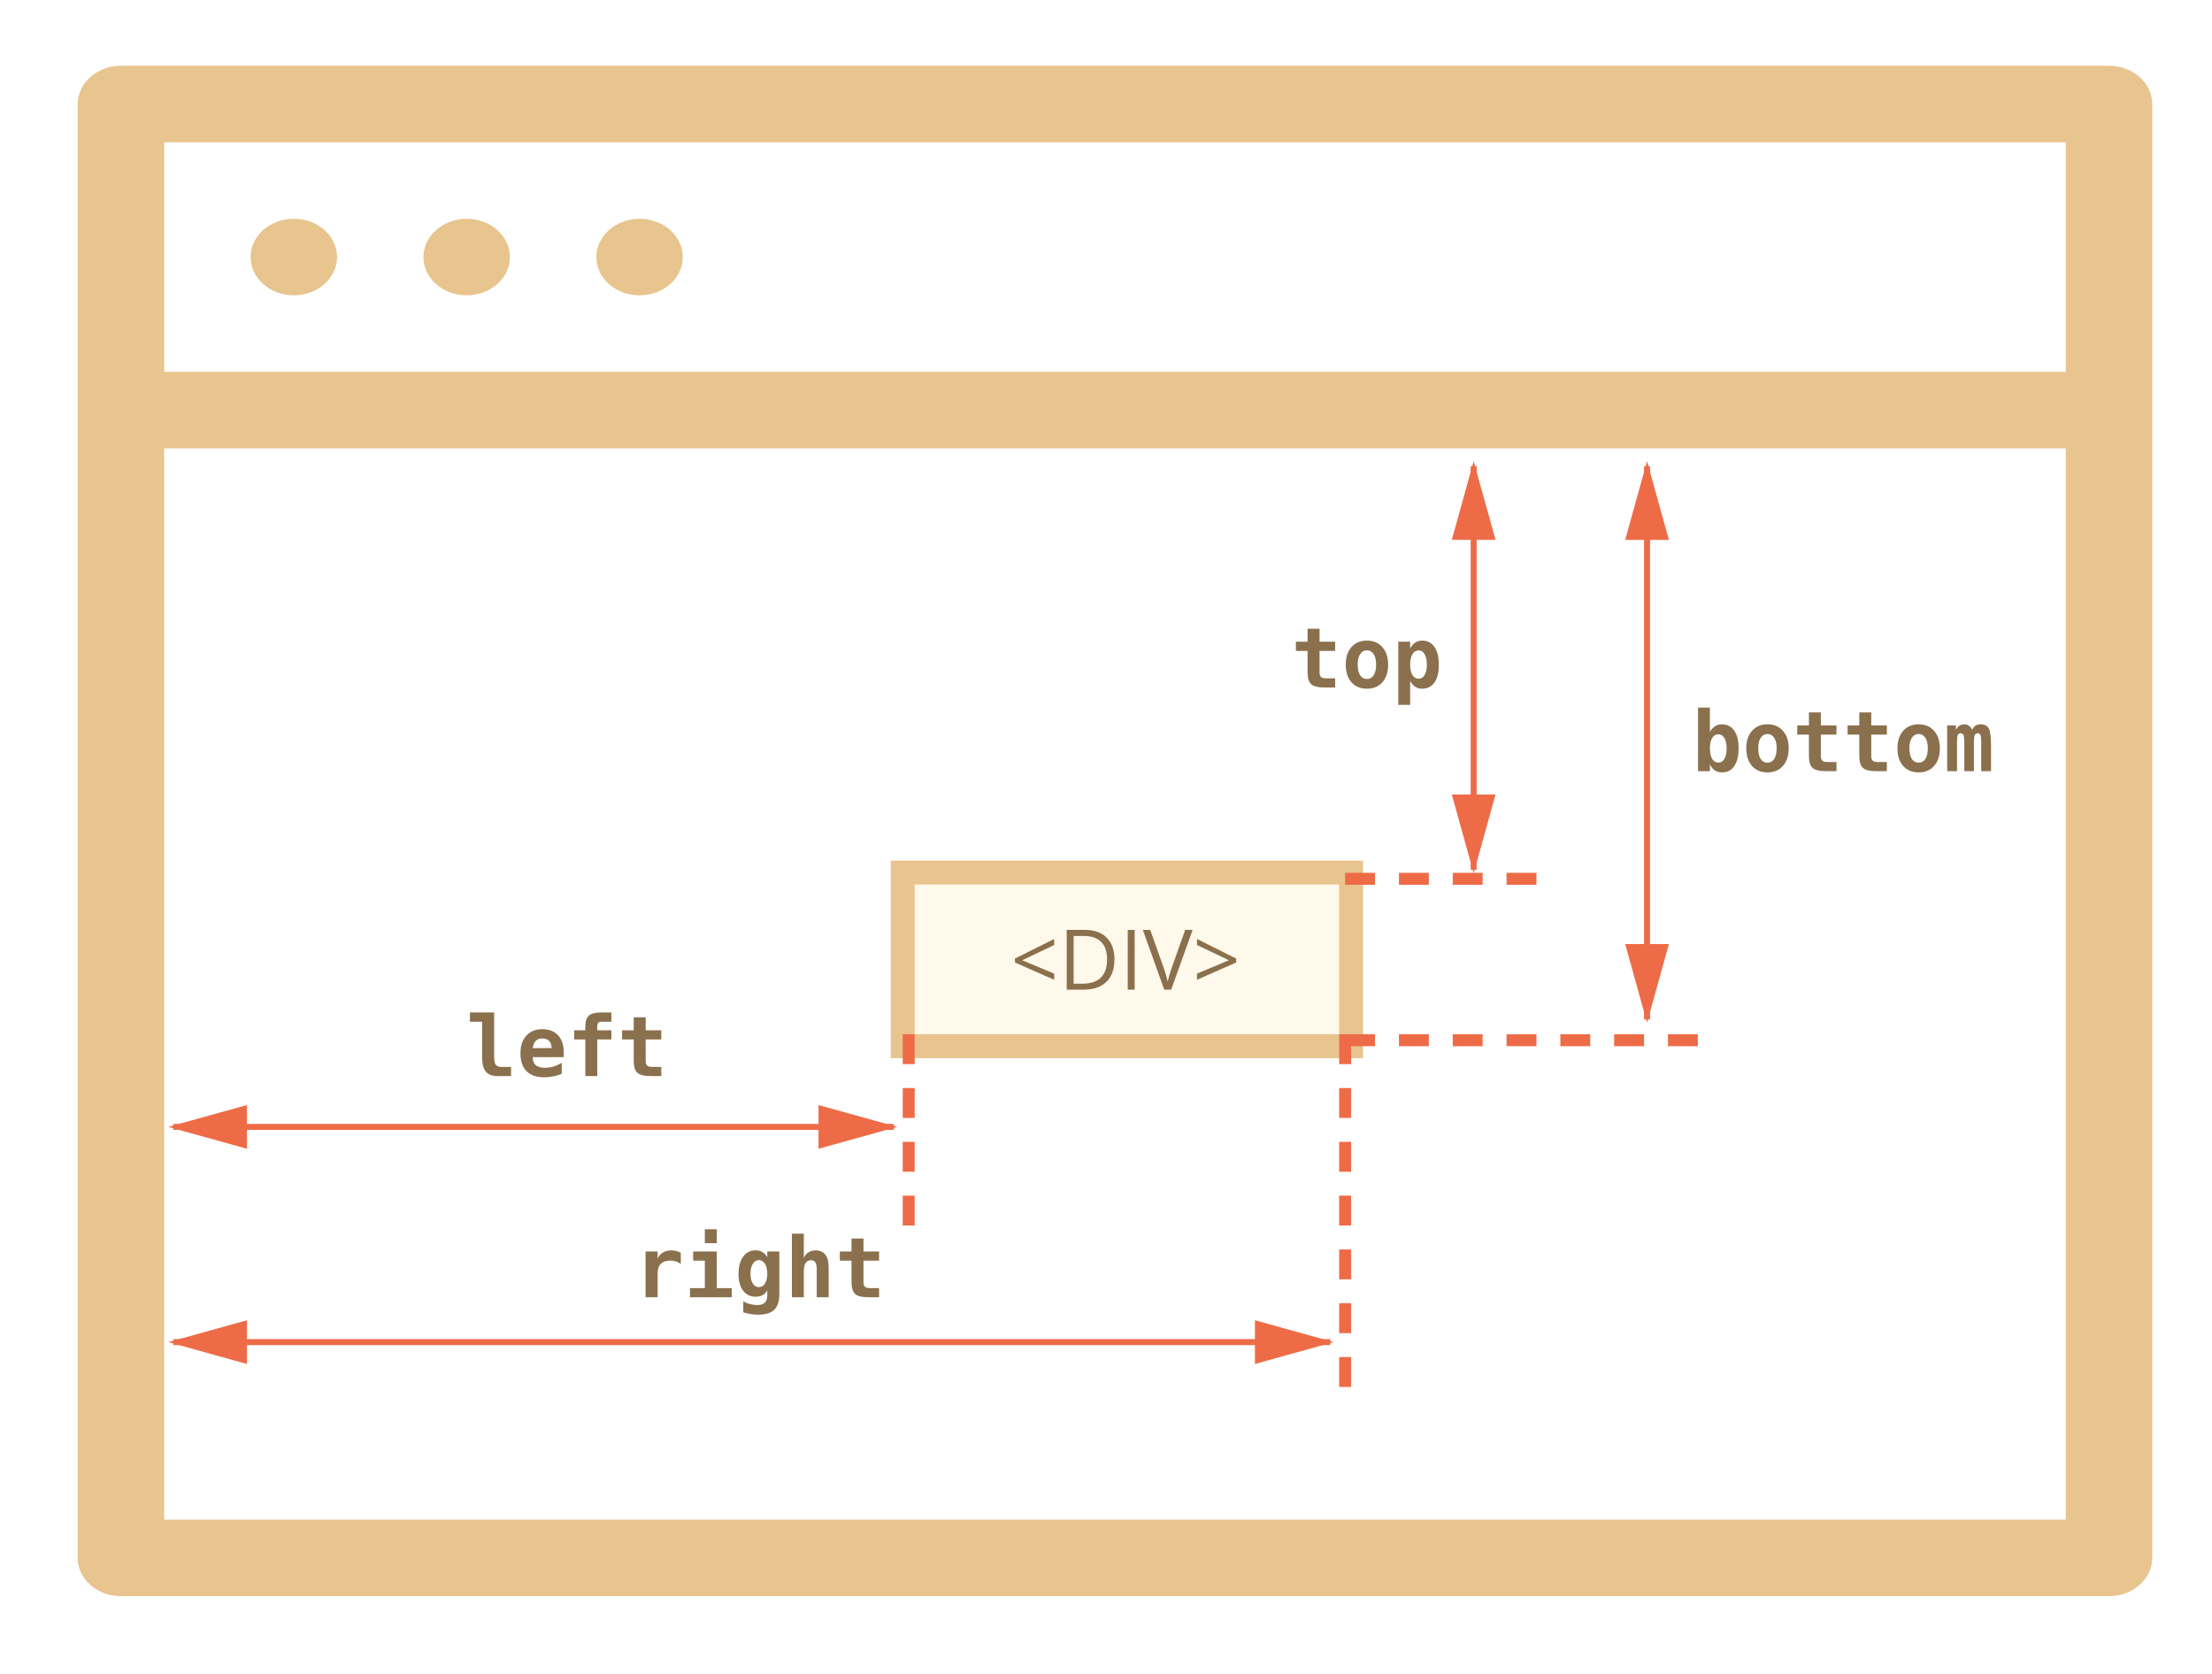
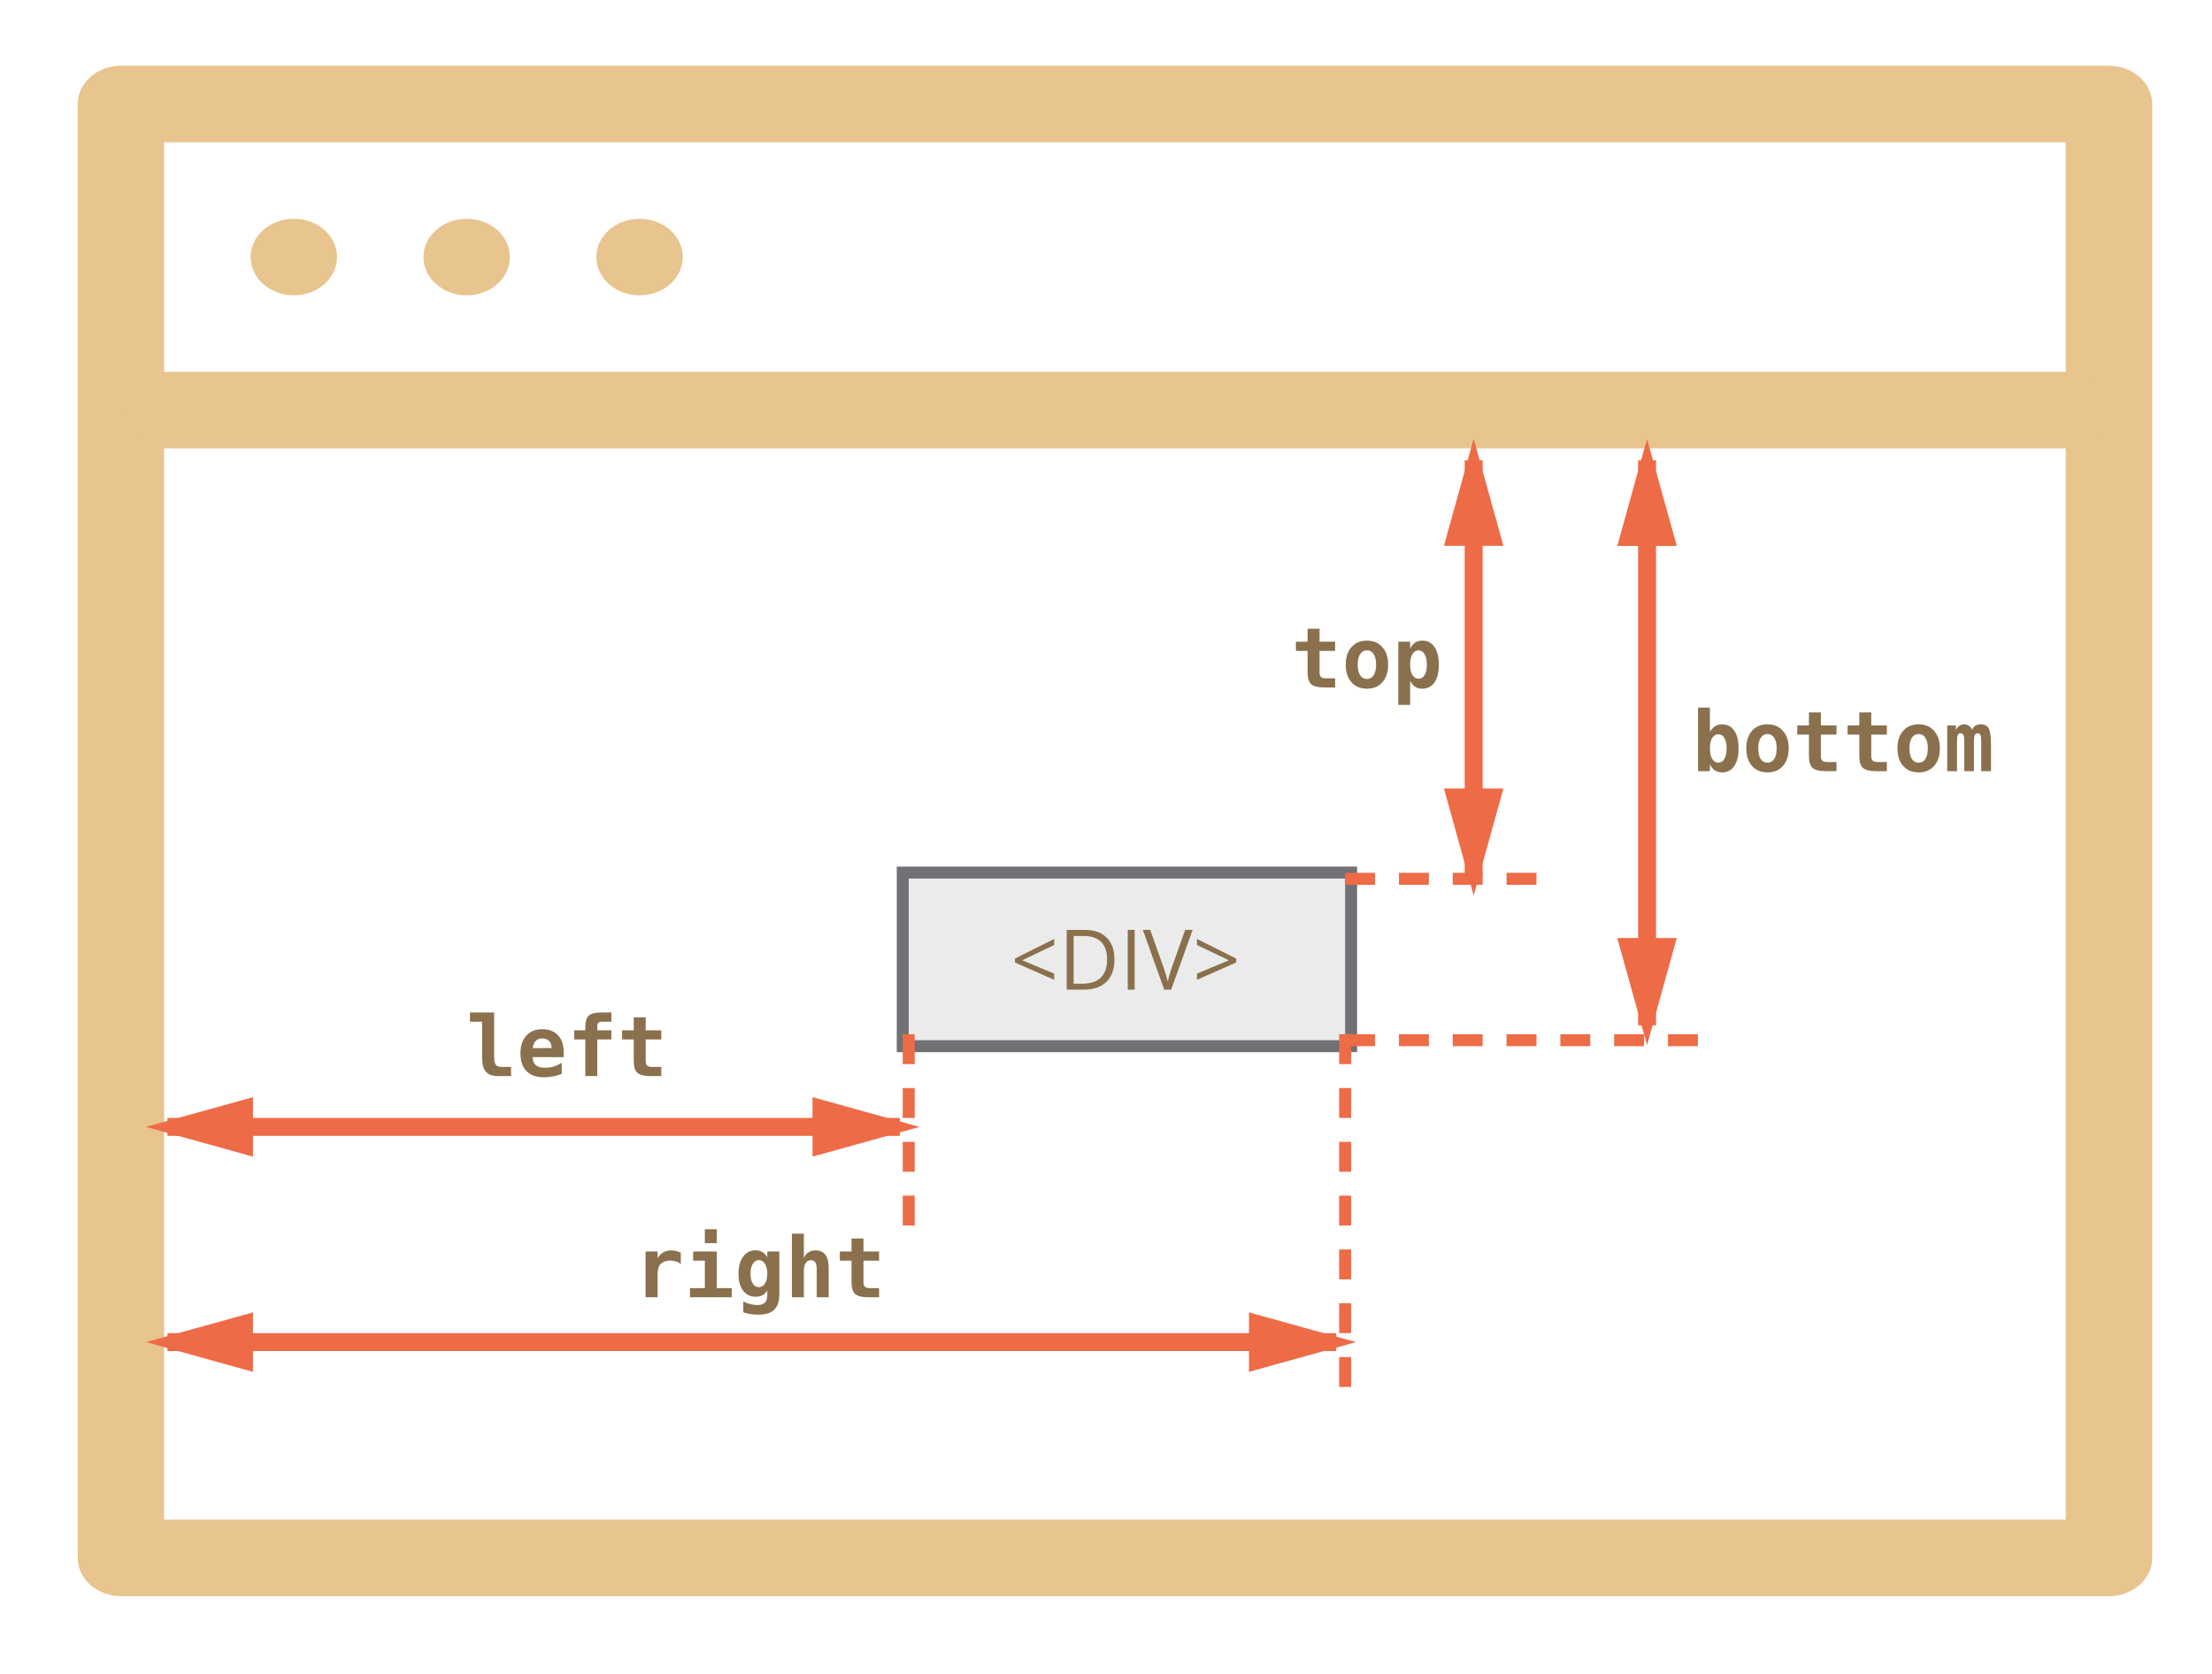
<svg xmlns="http://www.w3.org/2000/svg" width="370px" height="280px" viewBox="0 0 370 280" version="1.1">
  <defs />
  <g id="combined" stroke="none" stroke-width="1" fill="none" fill-rule="evenodd">
    <g id="coords.svg">
      <g id="noun_69008_cc" transform="translate(13, 11)" fill="#E8C48E">
        <path d="M339.771,256 L7.229,256 C3.239,256 0,253.12 0,249.6 L0,6.4 C0,2.88 3.239,0 7.229,0 L339.771,0 C343.747,0 347,2.88 347,6.4 L347,249.6 C347,253.12 343.747,256 339.771,256 L339.771,256 Z M14.458,243.2 L332.542,243.2 L332.542,12.8 L14.458,12.8 L14.458,243.2 L14.458,243.2 Z" id="Shape" />
        <path d="M332.542,64 L14.458,64 C10.468,64 7.229,61.12 7.229,57.6 C7.229,54.08 10.468,51.2 14.458,51.2 L332.542,51.2 C336.518,51.2 339.771,54.08 339.771,57.6 C339.771,61.12 336.518,64 332.542,64 L332.542,64 Z" id="Shape" />
        <path d="M43.375,32 C43.375,35.536 40.14,38.4 36.146,38.4 C32.152,38.4 28.917,35.536 28.917,32 C28.917,28.464 32.152,25.6 36.146,25.6 C40.14,25.6 43.375,28.464 43.375,32 L43.375,32 Z" id="Shape" />
        <path d="M72.292,32 C72.292,35.536 69.057,38.4 65.062,38.4 C61.068,38.4 57.833,35.536 57.833,32 C57.833,28.464 61.068,25.6 65.062,25.6 C69.057,25.6 72.292,28.464 72.292,32 L72.292,32 Z" id="Shape" />
        <path d="M101.208,32 C101.208,35.536 97.973,38.4 93.979,38.4 C89.985,38.4 86.75,35.536 86.75,32 C86.75,28.464 89.985,25.6 93.979,25.6 C97.973,25.6 101.208,28.464 101.208,32 L101.208,32 Z" id="Shape" />
      </g>
-       <rect id="Rectangle-6" stroke="#E8C48E" stroke-width="4" fill="#FFF9EB" x="151" y="145.957" width="75" height="29.043" />
+       <rect id="Rectangle-6" stroke="#707175" stroke-width="2" fill="#EBEBEB" x="151" y="145.957" width="75" height="29.043" />
      <text id="&lt;DIV&gt;" font-family="Open Sans" font-size="14" font-weight="526" fill="#8A704D">
        <tspan x="169.052" y="165.544">&lt;DIV&gt;</tspan>
      </text>
      <text id="top" font-family="Consolas" font-size="14" font-weight="bold" fill="#8A704D">
        <tspan x="216" y="115">top</tspan>
      </text>
      <text id="bottom" font-family="Consolas" font-size="14" font-weight="bold" fill="#8A704D">
        <tspan x="283" y="129">bottom</tspan>
      </text>
      <path d="M226,174 L286,174" id="Line-28" stroke="#EE6B47" stroke-width="2" stroke-linecap="square" stroke-dasharray="3,6" />
      <path d="M225,174 L225,234" id="Line-30" stroke="#EE6B47" stroke-width="2" stroke-linecap="square" stroke-dasharray="3,6" />
      <path d="M226,147 L256,147" id="Line-29" stroke="#EE6B47" stroke-width="2" stroke-linecap="square" stroke-dasharray="3,6" />
      <path d="M152,204 L152,174" id="Line-31" stroke="#EE6B47" stroke-width="2" stroke-linecap="square" stroke-dasharray="3,6" />
      <text id="left" font-family="Consolas" font-size="14" font-weight="bold" fill="#8A704D">
        <tspan x="78" y="180">left</tspan>
      </text>
      <text id="right" font-family="Consolas" font-size="14" font-weight="bold" fill="#8A704D">
        <tspan x="106" y="217">right</tspan>
      </text>
-       <path d="M246.5,145 L246.5,78.5" id="Line" stroke="#EE6B47" stroke-linecap="square" fill="#EE6B47" />
-       <path id="Line-decoration-1" d="M246.5,79 C245.45,82.78 244.55,86.02 243.5,89.8 C245.6,89.8 247.4,89.8 249.5,89.8 C248.45,86.02 247.55,82.78 246.5,79 C246.5,79 246.5,79 246.5,79 Z" stroke="#EE6B47" stroke-linecap="square" fill="#EE6B47" />
-       <path id="Line-decoration-2" d="M246.5,144.2 C245.45,140.42 244.55,137.18 243.5,133.4 C245.6,133.4 247.4,133.4 249.5,133.4 C248.45,137.18 247.55,140.42 246.5,144.2 C246.5,144.2 246.5,144.2 246.5,144.2 Z" stroke="#EE6B47" stroke-linecap="square" fill="#EE6B47" />
-       <path d="M275.5,170.012 L275.5,78.5" id="Line" stroke="#EE6B47" stroke-linecap="square" fill="#EE6B47" />
-       <path id="Line-decoration-1" d="M275.5,79.012 C274.45,82.792 273.55,86.032 272.5,89.812 C274.6,89.812 276.4,89.812 278.5,89.812 C277.45,86.032 276.55,82.792 275.5,79.012 C275.5,79.012 275.5,79.012 275.5,79.012 Z" stroke="#EE6B47" stroke-linecap="square" fill="#EE6B47" />
-       <path id="Line-decoration-2" d="M275.5,169.212 C274.45,165.432 273.55,162.192 272.5,158.412 C274.6,158.412 276.4,158.412 278.5,158.412 C277.45,162.192 276.55,165.432 275.5,169.212 C275.5,169.212 275.5,169.212 275.5,169.212 Z" stroke="#EE6B47" stroke-linecap="square" fill="#EE6B47" />
-       <path d="M222.012,224.5 L29.502,224.5" id="Line-2" stroke="#EE6B47" stroke-linecap="square" fill="#EE6B47" />
-       <path id="Line-2-decoration-1" d="M30.012,224.5 C33.792,225.55 37.032,226.45 40.812,227.5 C40.812,225.4 40.812,223.6 40.812,221.5 C37.032,222.55 33.792,223.45 30.012,224.5 C30.012,224.5 30.012,224.5 30.012,224.5 Z" stroke="#EE6B47" stroke-linecap="square" fill="#EE6B47" />
-       <path id="Line-2-decoration-2" d="M221.212,224.5 C217.432,225.55 214.192,226.45 210.412,227.5 C210.412,225.4 210.412,223.6 210.412,221.5 C214.192,222.55 217.432,223.45 221.212,224.5 C221.212,224.5 221.212,224.5 221.212,224.5 Z" stroke="#EE6B47" stroke-linecap="square" fill="#EE6B47" />
-       <path d="M149.012,188.5 L29.502,188.5" id="Line-3" stroke="#EE6B47" stroke-linecap="square" fill="#EE6B47" />
-       <path id="Line-3-decoration-1" d="M30.012,188.5 C33.792,189.55 37.032,190.45 40.812,191.5 C40.812,189.4 40.812,187.6 40.812,185.5 C37.032,186.55 33.792,187.45 30.012,188.5 C30.012,188.5 30.012,188.5 30.012,188.5 Z" stroke="#EE6B47" stroke-linecap="square" fill="#EE6B47" />
-       <path id="Line-3-decoration-2" d="M148.212,188.5 C144.432,189.55 141.192,190.45 137.412,191.5 C137.412,189.4 137.412,187.6 137.412,185.5 C141.192,186.55 144.432,187.45 148.212,188.5 C148.212,188.5 148.212,188.5 148.212,188.5 Z" stroke="#EE6B47" stroke-linecap="square" fill="#EE6B47" />
+       <path d="M246.5,145 L246.5,78.5" id="Line" stroke="#EE6B47" stroke-width="3" stroke-linecap="square" fill="#EE6B47" />
+       <path id="Line-decoration-1" d="M246.5,79 C245.45,82.78 244.55,86.02 243.5,89.8 C245.6,89.8 247.4,89.8 249.5,89.8 C248.45,86.02 247.55,82.78 246.5,79 C246.5,79 246.5,79 246.5,79 Z" stroke="#EE6B47" stroke-width="3" stroke-linecap="square" fill="#EE6B47" />
+       <path id="Line-decoration-2" d="M246.5,144.2 C245.45,140.42 244.55,137.18 243.5,133.4 C245.6,133.4 247.4,133.4 249.5,133.4 C248.45,137.18 247.55,140.42 246.5,144.2 C246.5,144.2 246.5,144.2 246.5,144.2 Z" stroke="#EE6B47" stroke-width="3" stroke-linecap="square" fill="#EE6B47" />
+       <path d="M275.5,170.012 L275.5,78.5" id="Line" stroke="#EE6B47" stroke-width="3" stroke-linecap="square" fill="#EE6B47" />
+       <path id="Line-decoration-1" d="M275.5,79.012 C274.45,82.792 273.55,86.032 272.5,89.812 C274.6,89.812 276.4,89.812 278.5,89.812 C277.45,86.032 276.55,82.792 275.5,79.012 C275.5,79.012 275.5,79.012 275.5,79.012 Z" stroke="#EE6B47" stroke-width="3" stroke-linecap="square" fill="#EE6B47" />
+       <path id="Line-decoration-2" d="M275.5,169.212 C274.45,165.432 273.55,162.192 272.5,158.412 C274.6,158.412 276.4,158.412 278.5,158.412 C277.45,162.192 276.55,165.432 275.5,169.212 C275.5,169.212 275.5,169.212 275.5,169.212 Z" stroke="#EE6B47" stroke-width="3" stroke-linecap="square" fill="#EE6B47" />
+       <path d="M222.012,224.5 L29.502,224.5" id="Line-2" stroke="#EE6B47" stroke-width="3" stroke-linecap="square" fill="#EE6B47" />
+       <path id="Line-2-decoration-1" d="M30.012,224.5 C33.792,225.55 37.032,226.45 40.812,227.5 C40.812,225.4 40.812,223.6 40.812,221.5 C37.032,222.55 33.792,223.45 30.012,224.5 C30.012,224.5 30.012,224.5 30.012,224.5 Z" stroke="#EE6B47" stroke-width="3" stroke-linecap="square" fill="#EE6B47" />
+       <path id="Line-2-decoration-2" d="M221.212,224.5 C217.432,225.55 214.192,226.45 210.412,227.5 C210.412,225.4 210.412,223.6 210.412,221.5 C214.192,222.55 217.432,223.45 221.212,224.5 C221.212,224.5 221.212,224.5 221.212,224.5 Z" stroke="#EE6B47" stroke-width="3" stroke-linecap="square" fill="#EE6B47" />
+       <path d="M149.012,188.5 L29.502,188.5" id="Line-3" stroke="#EE6B47" stroke-width="3" stroke-linecap="square" fill="#EE6B47" />
+       <path id="Line-3-decoration-1" d="M30.012,188.5 C33.792,189.55 37.032,190.45 40.812,191.5 C40.812,189.4 40.812,187.6 40.812,185.5 C37.032,186.55 33.792,187.45 30.012,188.5 C30.012,188.5 30.012,188.5 30.012,188.5 Z" stroke="#EE6B47" stroke-width="3" stroke-linecap="square" fill="#EE6B47" />
+       <path id="Line-3-decoration-2" d="M148.212,188.5 C144.432,189.55 141.192,190.45 137.412,191.5 C137.412,189.4 137.412,187.6 137.412,185.5 C141.192,186.55 144.432,187.45 148.212,188.5 C148.212,188.5 148.212,188.5 148.212,188.5 Z" stroke="#EE6B47" stroke-width="3" stroke-linecap="square" fill="#EE6B47" />
    </g>
  </g>
</svg>
